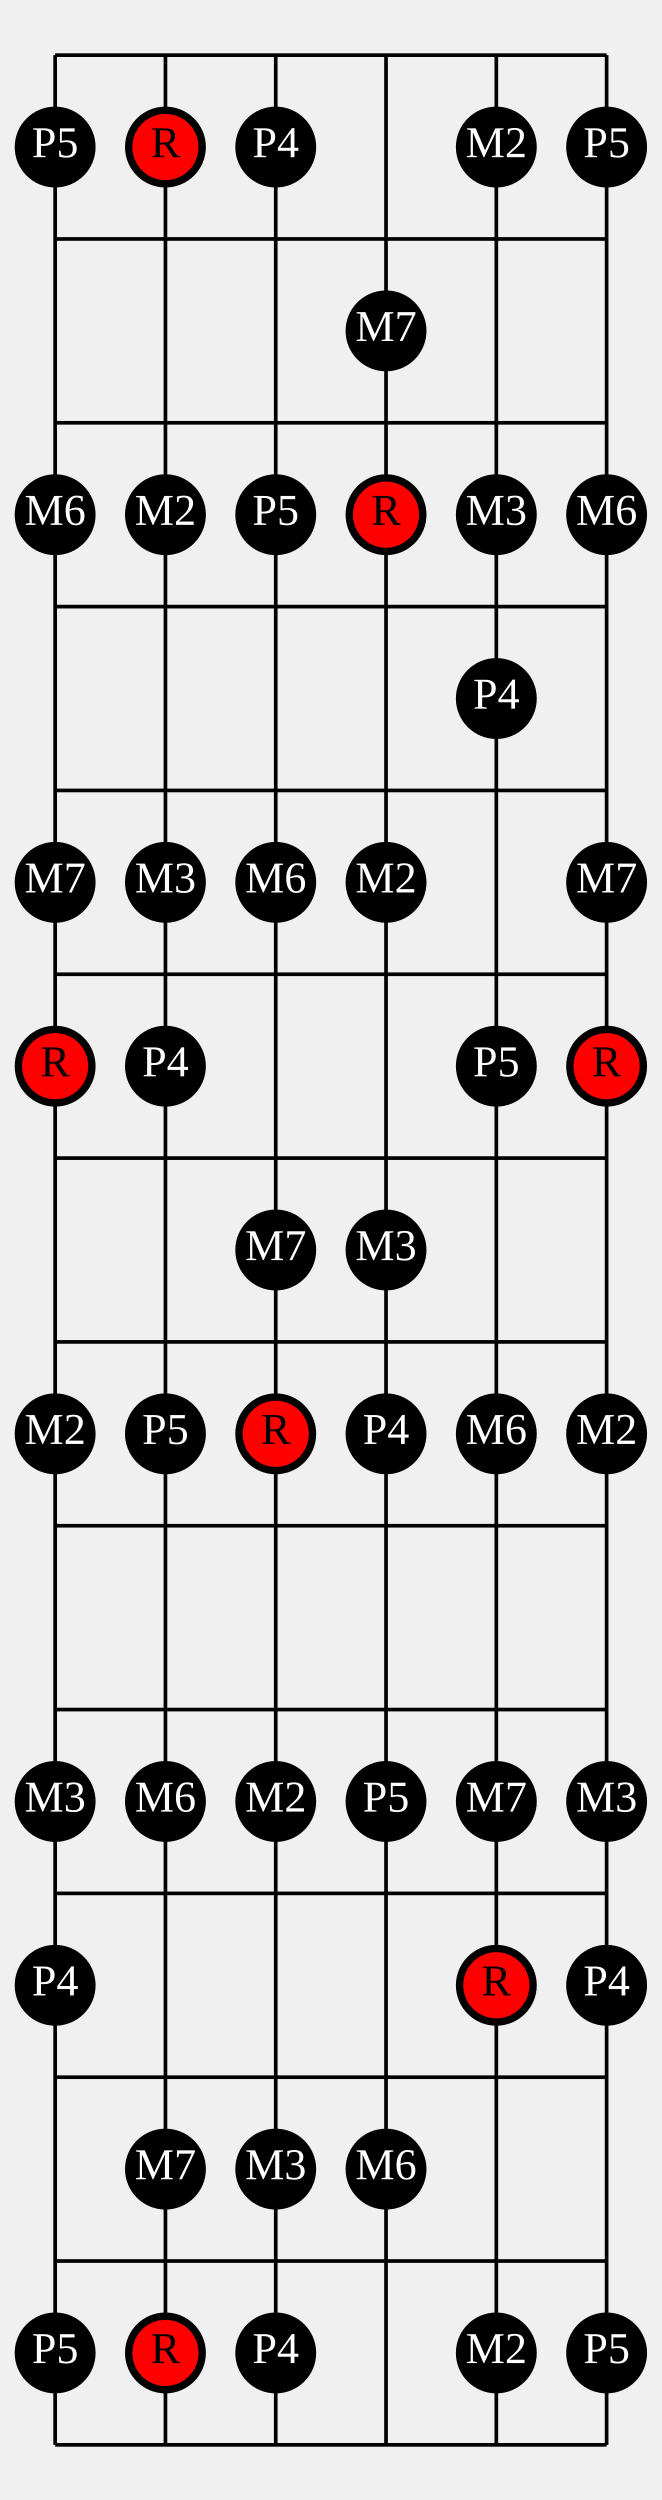
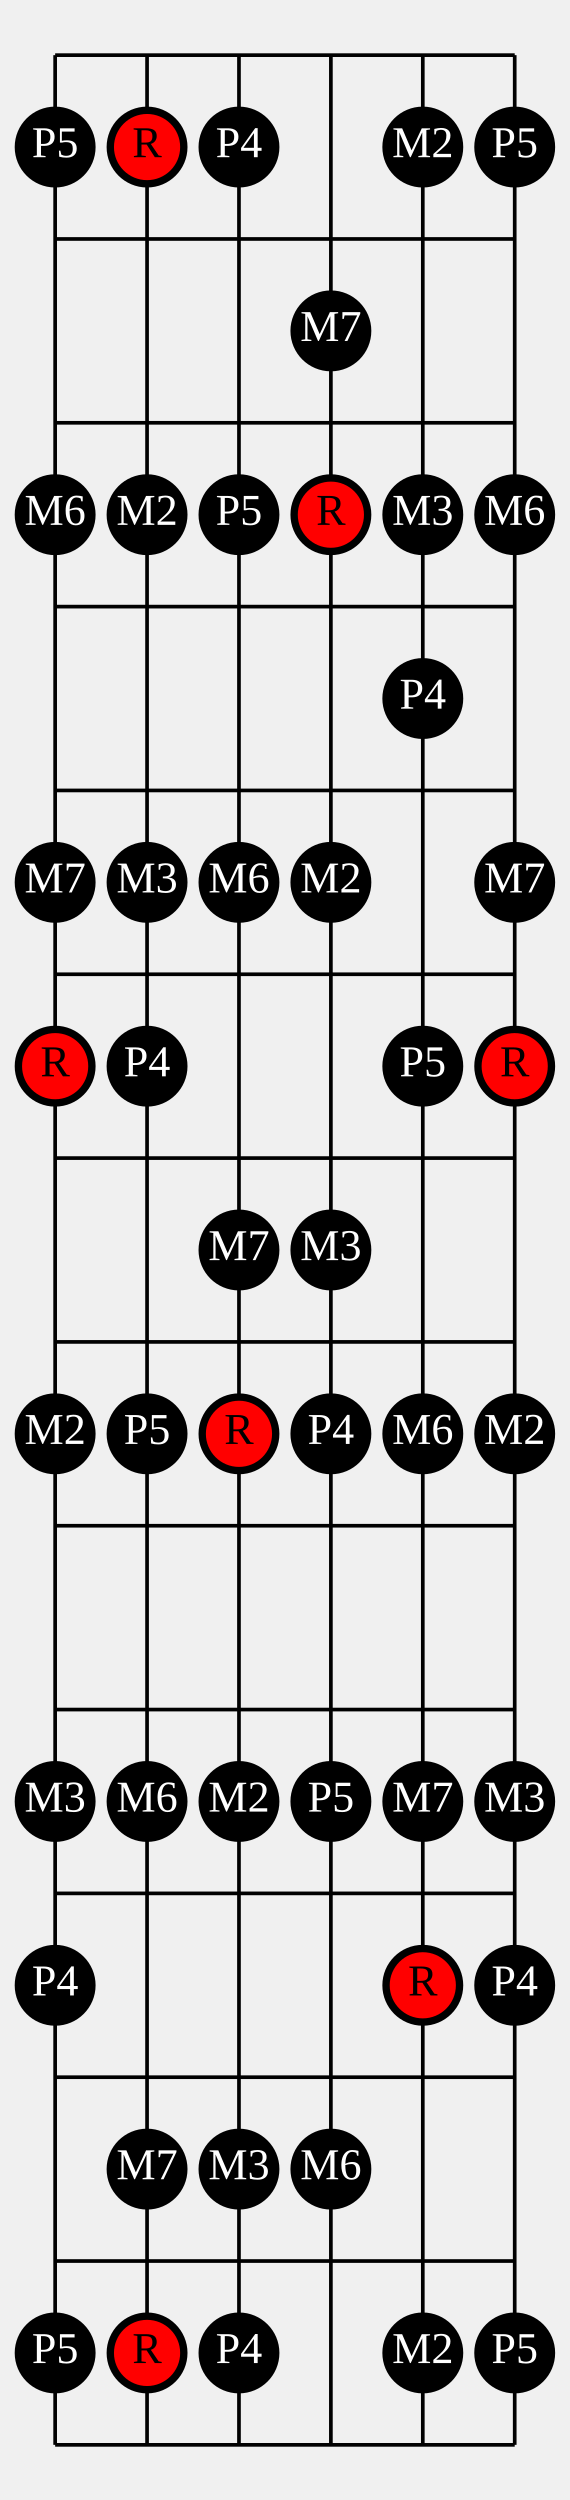
- <svg xmlns="http://www.w3.org/2000/svg" width="180.0" height="680" viewBox="0 0 180.0 680">
+ <svg xmlns="http://www.w3.org/2000/svg" width="155" height="680" viewBox="0 0 155 680">
  <defs>
</defs>
-   <path d="M15.0,15 L15.0,665" stroke="black" />
-   <path d="M45.0,15 L45.0,665" stroke="black" />
-   <path d="M75.0,15 L75.0,665" stroke="black" />
-   <path d="M105.0,15 L105.0,665" stroke="black" />
-   <path d="M135.0,15 L135.0,665" stroke="black" />
-   <path d="M165.0,15 L165.0,665" stroke="black" />
-   <path d="M15.0,15 L165.0,15" stroke="black" />
-   <path d="M15.0,65 L165.0,65" stroke="black" />
-   <path d="M15.0,115 L165.0,115" stroke="black" />
-   <path d="M15.0,165 L165.0,165" stroke="black" />
-   <path d="M15.0,215 L165.0,215" stroke="black" />
-   <path d="M15.0,265 L165.0,265" stroke="black" />
-   <path d="M15.0,315 L165.0,315" stroke="black" />
-   <path d="M15.0,365 L165.0,365" stroke="black" />
-   <path d="M15.0,415 L165.0,415" stroke="black" />
-   <path d="M15.0,465 L165.0,465" stroke="black" />
-   <path d="M15.0,515 L165.0,515" stroke="black" />
-   <path d="M15.0,565 L165.0,565" stroke="black" />
-   <path d="M15.0,615 L165.0,615" stroke="black" />
-   <path d="M15.0,665 L165.0,665" stroke="black" />
-   <circle cx="15.0" cy="40.0" r="10" fill="black" stroke-width="2" stroke="black" />
-   <text x="15.0" y="40.0" font-size="12" fill="white" text-anchor="middle" dominant-baseline="middle">P5</text>
-   <circle cx="45.0" cy="40.0" r="10" fill="red" stroke-width="2" stroke="black" />
-   <text x="45.0" y="40.0" font-size="12" fill="black" text-anchor="middle" dominant-baseline="middle">R</text>
-   <circle cx="75.0" cy="40.0" r="10" fill="black" stroke-width="2" stroke="black" />
-   <text x="75.0" y="40.0" font-size="12" fill="white" text-anchor="middle" dominant-baseline="middle">P4</text>
-   <circle cx="135.0" cy="40.0" r="10" fill="black" stroke-width="2" stroke="black" />
-   <text x="135.0" y="40.0" font-size="12" fill="white" text-anchor="middle" dominant-baseline="middle">M2</text>
-   <circle cx="165.0" cy="40.0" r="10" fill="black" stroke-width="2" stroke="black" />
-   <text x="165.0" y="40.0" font-size="12" fill="white" text-anchor="middle" dominant-baseline="middle">P5</text>
-   <circle cx="105.0" cy="90.0" r="10" fill="black" stroke-width="2" stroke="black" />
-   <text x="105.0" y="90.0" font-size="12" fill="white" text-anchor="middle" dominant-baseline="middle">M7</text>
-   <circle cx="15.0" cy="140.0" r="10" fill="black" stroke-width="2" stroke="black" />
-   <text x="15.0" y="140.0" font-size="12" fill="white" text-anchor="middle" dominant-baseline="middle">M6</text>
-   <circle cx="45.0" cy="140.0" r="10" fill="black" stroke-width="2" stroke="black" />
-   <text x="45.0" y="140.0" font-size="12" fill="white" text-anchor="middle" dominant-baseline="middle">M2</text>
-   <circle cx="75.0" cy="140.0" r="10" fill="black" stroke-width="2" stroke="black" />
-   <text x="75.0" y="140.0" font-size="12" fill="white" text-anchor="middle" dominant-baseline="middle">P5</text>
-   <circle cx="105.0" cy="140.0" r="10" fill="red" stroke-width="2" stroke="black" />
-   <text x="105.0" y="140.0" font-size="12" fill="black" text-anchor="middle" dominant-baseline="middle">R</text>
-   <circle cx="135.0" cy="140.0" r="10" fill="black" stroke-width="2" stroke="black" />
-   <text x="135.0" y="140.0" font-size="12" fill="white" text-anchor="middle" dominant-baseline="middle">M3</text>
-   <circle cx="165.0" cy="140.0" r="10" fill="black" stroke-width="2" stroke="black" />
-   <text x="165.0" y="140.0" font-size="12" fill="white" text-anchor="middle" dominant-baseline="middle">M6</text>
-   <circle cx="135.0" cy="190.0" r="10" fill="black" stroke-width="2" stroke="black" />
-   <text x="135.0" y="190.0" font-size="12" fill="white" text-anchor="middle" dominant-baseline="middle">P4</text>
-   <circle cx="15.0" cy="240.0" r="10" fill="black" stroke-width="2" stroke="black" />
-   <text x="15.0" y="240.0" font-size="12" fill="white" text-anchor="middle" dominant-baseline="middle">M7</text>
-   <circle cx="45.0" cy="240.0" r="10" fill="black" stroke-width="2" stroke="black" />
-   <text x="45.0" y="240.0" font-size="12" fill="white" text-anchor="middle" dominant-baseline="middle">M3</text>
-   <circle cx="75.0" cy="240.0" r="10" fill="black" stroke-width="2" stroke="black" />
-   <text x="75.0" y="240.0" font-size="12" fill="white" text-anchor="middle" dominant-baseline="middle">M6</text>
-   <circle cx="105.0" cy="240.0" r="10" fill="black" stroke-width="2" stroke="black" />
-   <text x="105.0" y="240.0" font-size="12" fill="white" text-anchor="middle" dominant-baseline="middle">M2</text>
-   <circle cx="165.0" cy="240.0" r="10" fill="black" stroke-width="2" stroke="black" />
-   <text x="165.0" y="240.0" font-size="12" fill="white" text-anchor="middle" dominant-baseline="middle">M7</text>
-   <circle cx="15.0" cy="290.0" r="10" fill="red" stroke-width="2" stroke="black" />
-   <text x="15.0" y="290.0" font-size="12" fill="black" text-anchor="middle" dominant-baseline="middle">R</text>
-   <circle cx="45.0" cy="290.0" r="10" fill="black" stroke-width="2" stroke="black" />
-   <text x="45.0" y="290.0" font-size="12" fill="white" text-anchor="middle" dominant-baseline="middle">P4</text>
-   <circle cx="135.0" cy="290.0" r="10" fill="black" stroke-width="2" stroke="black" />
-   <text x="135.0" y="290.0" font-size="12" fill="white" text-anchor="middle" dominant-baseline="middle">P5</text>
-   <circle cx="165.0" cy="290.0" r="10" fill="red" stroke-width="2" stroke="black" />
-   <text x="165.0" y="290.0" font-size="12" fill="black" text-anchor="middle" dominant-baseline="middle">R</text>
-   <circle cx="75.0" cy="340.0" r="10" fill="black" stroke-width="2" stroke="black" />
-   <text x="75.0" y="340.0" font-size="12" fill="white" text-anchor="middle" dominant-baseline="middle">M7</text>
-   <circle cx="105.0" cy="340.0" r="10" fill="black" stroke-width="2" stroke="black" />
-   <text x="105.0" y="340.0" font-size="12" fill="white" text-anchor="middle" dominant-baseline="middle">M3</text>
-   <circle cx="15.0" cy="390.0" r="10" fill="black" stroke-width="2" stroke="black" />
-   <text x="15.0" y="390.0" font-size="12" fill="white" text-anchor="middle" dominant-baseline="middle">M2</text>
-   <circle cx="45.0" cy="390.0" r="10" fill="black" stroke-width="2" stroke="black" />
-   <text x="45.0" y="390.0" font-size="12" fill="white" text-anchor="middle" dominant-baseline="middle">P5</text>
-   <circle cx="75.0" cy="390.0" r="10" fill="red" stroke-width="2" stroke="black" />
-   <text x="75.0" y="390.0" font-size="12" fill="black" text-anchor="middle" dominant-baseline="middle">R</text>
-   <circle cx="105.0" cy="390.0" r="10" fill="black" stroke-width="2" stroke="black" />
-   <text x="105.0" y="390.0" font-size="12" fill="white" text-anchor="middle" dominant-baseline="middle">P4</text>
-   <circle cx="135.0" cy="390.0" r="10" fill="black" stroke-width="2" stroke="black" />
-   <text x="135.0" y="390.0" font-size="12" fill="white" text-anchor="middle" dominant-baseline="middle">M6</text>
-   <circle cx="165.0" cy="390.0" r="10" fill="black" stroke-width="2" stroke="black" />
-   <text x="165.0" y="390.0" font-size="12" fill="white" text-anchor="middle" dominant-baseline="middle">M2</text>
-   <circle cx="15.0" cy="490.0" r="10" fill="black" stroke-width="2" stroke="black" />
-   <text x="15.0" y="490.0" font-size="12" fill="white" text-anchor="middle" dominant-baseline="middle">M3</text>
-   <circle cx="45.0" cy="490.0" r="10" fill="black" stroke-width="2" stroke="black" />
-   <text x="45.0" y="490.0" font-size="12" fill="white" text-anchor="middle" dominant-baseline="middle">M6</text>
-   <circle cx="75.0" cy="490.0" r="10" fill="black" stroke-width="2" stroke="black" />
-   <text x="75.0" y="490.0" font-size="12" fill="white" text-anchor="middle" dominant-baseline="middle">M2</text>
-   <circle cx="105.0" cy="490.0" r="10" fill="black" stroke-width="2" stroke="black" />
-   <text x="105.0" y="490.0" font-size="12" fill="white" text-anchor="middle" dominant-baseline="middle">P5</text>
-   <circle cx="135.0" cy="490.0" r="10" fill="black" stroke-width="2" stroke="black" />
-   <text x="135.0" y="490.0" font-size="12" fill="white" text-anchor="middle" dominant-baseline="middle">M7</text>
-   <circle cx="165.0" cy="490.0" r="10" fill="black" stroke-width="2" stroke="black" />
-   <text x="165.0" y="490.0" font-size="12" fill="white" text-anchor="middle" dominant-baseline="middle">M3</text>
-   <circle cx="15.0" cy="540.0" r="10" fill="black" stroke-width="2" stroke="black" />
-   <text x="15.0" y="540.0" font-size="12" fill="white" text-anchor="middle" dominant-baseline="middle">P4</text>
-   <circle cx="135.0" cy="540.0" r="10" fill="red" stroke-width="2" stroke="black" />
-   <text x="135.0" y="540.0" font-size="12" fill="black" text-anchor="middle" dominant-baseline="middle">R</text>
-   <circle cx="165.0" cy="540.0" r="10" fill="black" stroke-width="2" stroke="black" />
-   <text x="165.0" y="540.0" font-size="12" fill="white" text-anchor="middle" dominant-baseline="middle">P4</text>
-   <circle cx="45.0" cy="590.0" r="10" fill="black" stroke-width="2" stroke="black" />
-   <text x="45.0" y="590.0" font-size="12" fill="white" text-anchor="middle" dominant-baseline="middle">M7</text>
-   <circle cx="75.0" cy="590.0" r="10" fill="black" stroke-width="2" stroke="black" />
-   <text x="75.0" y="590.0" font-size="12" fill="white" text-anchor="middle" dominant-baseline="middle">M3</text>
-   <circle cx="105.0" cy="590.0" r="10" fill="black" stroke-width="2" stroke="black" />
-   <text x="105.0" y="590.0" font-size="12" fill="white" text-anchor="middle" dominant-baseline="middle">M6</text>
-   <circle cx="15.0" cy="640.0" r="10" fill="black" stroke-width="2" stroke="black" />
-   <text x="15.0" y="640.0" font-size="12" fill="white" text-anchor="middle" dominant-baseline="middle">P5</text>
-   <circle cx="45.0" cy="640.0" r="10" fill="red" stroke-width="2" stroke="black" />
-   <text x="45.0" y="640.0" font-size="12" fill="black" text-anchor="middle" dominant-baseline="middle">R</text>
-   <circle cx="75.0" cy="640.0" r="10" fill="black" stroke-width="2" stroke="black" />
-   <text x="75.0" y="640.0" font-size="12" fill="white" text-anchor="middle" dominant-baseline="middle">P4</text>
-   <circle cx="135.0" cy="640.0" r="10" fill="black" stroke-width="2" stroke="black" />
-   <text x="135.0" y="640.0" font-size="12" fill="white" text-anchor="middle" dominant-baseline="middle">M2</text>
-   <circle cx="165.0" cy="640.0" r="10" fill="black" stroke-width="2" stroke="black" />
-   <text x="165.0" y="640.0" font-size="12" fill="white" text-anchor="middle" dominant-baseline="middle">P5</text>
+   <path d="M15,15 L15,665" stroke="black" />
+   <path d="M40,15 L40,665" stroke="black" />
+   <path d="M65,15 L65,665" stroke="black" />
+   <path d="M90,15 L90,665" stroke="black" />
+   <path d="M115,15 L115,665" stroke="black" />
+   <path d="M140,15 L140,665" stroke="black" />
+   <path d="M15,15 L140,15" stroke="black" />
+   <path d="M15,65 L140,65" stroke="black" />
+   <path d="M15,115 L140,115" stroke="black" />
+   <path d="M15,165 L140,165" stroke="black" />
+   <path d="M15,215 L140,215" stroke="black" />
+   <path d="M15,265 L140,265" stroke="black" />
+   <path d="M15,315 L140,315" stroke="black" />
+   <path d="M15,365 L140,365" stroke="black" />
+   <path d="M15,415 L140,415" stroke="black" />
+   <path d="M15,465 L140,465" stroke="black" />
+   <path d="M15,515 L140,515" stroke="black" />
+   <path d="M15,565 L140,565" stroke="black" />
+   <path d="M15,615 L140,615" stroke="black" />
+   <path d="M15,665 L140,665" stroke="black" />
+   <circle cx="15" cy="40.0" r="10" fill="black" stroke-width="2" stroke="black" />
+   <text x="15" y="40.0" font-size="12" fill="white" text-anchor="middle" dominant-baseline="middle">P5</text>
+   <circle cx="40" cy="40.0" r="10" fill="red" stroke-width="2" stroke="black" />
+   <text x="40" y="40.0" font-size="12" fill="black" text-anchor="middle" dominant-baseline="middle">R</text>
+   <circle cx="65" cy="40.0" r="10" fill="black" stroke-width="2" stroke="black" />
+   <text x="65" y="40.0" font-size="12" fill="white" text-anchor="middle" dominant-baseline="middle">P4</text>
+   <circle cx="115" cy="40.0" r="10" fill="black" stroke-width="2" stroke="black" />
+   <text x="115" y="40.0" font-size="12" fill="white" text-anchor="middle" dominant-baseline="middle">M2</text>
+   <circle cx="140" cy="40.0" r="10" fill="black" stroke-width="2" stroke="black" />
+   <text x="140" y="40.0" font-size="12" fill="white" text-anchor="middle" dominant-baseline="middle">P5</text>
+   <circle cx="90" cy="90.0" r="10" fill="black" stroke-width="2" stroke="black" />
+   <text x="90" y="90.0" font-size="12" fill="white" text-anchor="middle" dominant-baseline="middle">M7</text>
+   <circle cx="15" cy="140.0" r="10" fill="black" stroke-width="2" stroke="black" />
+   <text x="15" y="140.0" font-size="12" fill="white" text-anchor="middle" dominant-baseline="middle">M6</text>
+   <circle cx="40" cy="140.0" r="10" fill="black" stroke-width="2" stroke="black" />
+   <text x="40" y="140.0" font-size="12" fill="white" text-anchor="middle" dominant-baseline="middle">M2</text>
+   <circle cx="65" cy="140.0" r="10" fill="black" stroke-width="2" stroke="black" />
+   <text x="65" y="140.0" font-size="12" fill="white" text-anchor="middle" dominant-baseline="middle">P5</text>
+   <circle cx="90" cy="140.0" r="10" fill="red" stroke-width="2" stroke="black" />
+   <text x="90" y="140.0" font-size="12" fill="black" text-anchor="middle" dominant-baseline="middle">R</text>
+   <circle cx="115" cy="140.0" r="10" fill="black" stroke-width="2" stroke="black" />
+   <text x="115" y="140.0" font-size="12" fill="white" text-anchor="middle" dominant-baseline="middle">M3</text>
+   <circle cx="140" cy="140.0" r="10" fill="black" stroke-width="2" stroke="black" />
+   <text x="140" y="140.0" font-size="12" fill="white" text-anchor="middle" dominant-baseline="middle">M6</text>
+   <circle cx="115" cy="190.0" r="10" fill="black" stroke-width="2" stroke="black" />
+   <text x="115" y="190.0" font-size="12" fill="white" text-anchor="middle" dominant-baseline="middle">P4</text>
+   <circle cx="15" cy="240.0" r="10" fill="black" stroke-width="2" stroke="black" />
+   <text x="15" y="240.0" font-size="12" fill="white" text-anchor="middle" dominant-baseline="middle">M7</text>
+   <circle cx="40" cy="240.0" r="10" fill="black" stroke-width="2" stroke="black" />
+   <text x="40" y="240.0" font-size="12" fill="white" text-anchor="middle" dominant-baseline="middle">M3</text>
+   <circle cx="65" cy="240.0" r="10" fill="black" stroke-width="2" stroke="black" />
+   <text x="65" y="240.0" font-size="12" fill="white" text-anchor="middle" dominant-baseline="middle">M6</text>
+   <circle cx="90" cy="240.0" r="10" fill="black" stroke-width="2" stroke="black" />
+   <text x="90" y="240.0" font-size="12" fill="white" text-anchor="middle" dominant-baseline="middle">M2</text>
+   <circle cx="140" cy="240.0" r="10" fill="black" stroke-width="2" stroke="black" />
+   <text x="140" y="240.0" font-size="12" fill="white" text-anchor="middle" dominant-baseline="middle">M7</text>
+   <circle cx="15" cy="290.0" r="10" fill="red" stroke-width="2" stroke="black" />
+   <text x="15" y="290.0" font-size="12" fill="black" text-anchor="middle" dominant-baseline="middle">R</text>
+   <circle cx="40" cy="290.0" r="10" fill="black" stroke-width="2" stroke="black" />
+   <text x="40" y="290.0" font-size="12" fill="white" text-anchor="middle" dominant-baseline="middle">P4</text>
+   <circle cx="115" cy="290.0" r="10" fill="black" stroke-width="2" stroke="black" />
+   <text x="115" y="290.0" font-size="12" fill="white" text-anchor="middle" dominant-baseline="middle">P5</text>
+   <circle cx="140" cy="290.0" r="10" fill="red" stroke-width="2" stroke="black" />
+   <text x="140" y="290.0" font-size="12" fill="black" text-anchor="middle" dominant-baseline="middle">R</text>
+   <circle cx="65" cy="340.0" r="10" fill="black" stroke-width="2" stroke="black" />
+   <text x="65" y="340.0" font-size="12" fill="white" text-anchor="middle" dominant-baseline="middle">M7</text>
+   <circle cx="90" cy="340.0" r="10" fill="black" stroke-width="2" stroke="black" />
+   <text x="90" y="340.0" font-size="12" fill="white" text-anchor="middle" dominant-baseline="middle">M3</text>
+   <circle cx="15" cy="390.0" r="10" fill="black" stroke-width="2" stroke="black" />
+   <text x="15" y="390.0" font-size="12" fill="white" text-anchor="middle" dominant-baseline="middle">M2</text>
+   <circle cx="40" cy="390.0" r="10" fill="black" stroke-width="2" stroke="black" />
+   <text x="40" y="390.0" font-size="12" fill="white" text-anchor="middle" dominant-baseline="middle">P5</text>
+   <circle cx="65" cy="390.0" r="10" fill="red" stroke-width="2" stroke="black" />
+   <text x="65" y="390.0" font-size="12" fill="black" text-anchor="middle" dominant-baseline="middle">R</text>
+   <circle cx="90" cy="390.0" r="10" fill="black" stroke-width="2" stroke="black" />
+   <text x="90" y="390.0" font-size="12" fill="white" text-anchor="middle" dominant-baseline="middle">P4</text>
+   <circle cx="115" cy="390.0" r="10" fill="black" stroke-width="2" stroke="black" />
+   <text x="115" y="390.0" font-size="12" fill="white" text-anchor="middle" dominant-baseline="middle">M6</text>
+   <circle cx="140" cy="390.0" r="10" fill="black" stroke-width="2" stroke="black" />
+   <text x="140" y="390.0" font-size="12" fill="white" text-anchor="middle" dominant-baseline="middle">M2</text>
+   <circle cx="15" cy="490.0" r="10" fill="black" stroke-width="2" stroke="black" />
+   <text x="15" y="490.0" font-size="12" fill="white" text-anchor="middle" dominant-baseline="middle">M3</text>
+   <circle cx="40" cy="490.0" r="10" fill="black" stroke-width="2" stroke="black" />
+   <text x="40" y="490.0" font-size="12" fill="white" text-anchor="middle" dominant-baseline="middle">M6</text>
+   <circle cx="65" cy="490.0" r="10" fill="black" stroke-width="2" stroke="black" />
+   <text x="65" y="490.0" font-size="12" fill="white" text-anchor="middle" dominant-baseline="middle">M2</text>
+   <circle cx="90" cy="490.0" r="10" fill="black" stroke-width="2" stroke="black" />
+   <text x="90" y="490.0" font-size="12" fill="white" text-anchor="middle" dominant-baseline="middle">P5</text>
+   <circle cx="115" cy="490.0" r="10" fill="black" stroke-width="2" stroke="black" />
+   <text x="115" y="490.0" font-size="12" fill="white" text-anchor="middle" dominant-baseline="middle">M7</text>
+   <circle cx="140" cy="490.0" r="10" fill="black" stroke-width="2" stroke="black" />
+   <text x="140" y="490.0" font-size="12" fill="white" text-anchor="middle" dominant-baseline="middle">M3</text>
+   <circle cx="15" cy="540.0" r="10" fill="black" stroke-width="2" stroke="black" />
+   <text x="15" y="540.0" font-size="12" fill="white" text-anchor="middle" dominant-baseline="middle">P4</text>
+   <circle cx="115" cy="540.0" r="10" fill="red" stroke-width="2" stroke="black" />
+   <text x="115" y="540.0" font-size="12" fill="black" text-anchor="middle" dominant-baseline="middle">R</text>
+   <circle cx="140" cy="540.0" r="10" fill="black" stroke-width="2" stroke="black" />
+   <text x="140" y="540.0" font-size="12" fill="white" text-anchor="middle" dominant-baseline="middle">P4</text>
+   <circle cx="40" cy="590.0" r="10" fill="black" stroke-width="2" stroke="black" />
+   <text x="40" y="590.0" font-size="12" fill="white" text-anchor="middle" dominant-baseline="middle">M7</text>
+   <circle cx="65" cy="590.0" r="10" fill="black" stroke-width="2" stroke="black" />
+   <text x="65" y="590.0" font-size="12" fill="white" text-anchor="middle" dominant-baseline="middle">M3</text>
+   <circle cx="90" cy="590.0" r="10" fill="black" stroke-width="2" stroke="black" />
+   <text x="90" y="590.0" font-size="12" fill="white" text-anchor="middle" dominant-baseline="middle">M6</text>
+   <circle cx="15" cy="640.0" r="10" fill="black" stroke-width="2" stroke="black" />
+   <text x="15" y="640.0" font-size="12" fill="white" text-anchor="middle" dominant-baseline="middle">P5</text>
+   <circle cx="40" cy="640.0" r="10" fill="red" stroke-width="2" stroke="black" />
+   <text x="40" y="640.0" font-size="12" fill="black" text-anchor="middle" dominant-baseline="middle">R</text>
+   <circle cx="65" cy="640.0" r="10" fill="black" stroke-width="2" stroke="black" />
+   <text x="65" y="640.0" font-size="12" fill="white" text-anchor="middle" dominant-baseline="middle">P4</text>
+   <circle cx="115" cy="640.0" r="10" fill="black" stroke-width="2" stroke="black" />
+   <text x="115" y="640.0" font-size="12" fill="white" text-anchor="middle" dominant-baseline="middle">M2</text>
+   <circle cx="140" cy="640.0" r="10" fill="black" stroke-width="2" stroke="black" />
+   <text x="140" y="640.0" font-size="12" fill="white" text-anchor="middle" dominant-baseline="middle">P5</text>
</svg>
